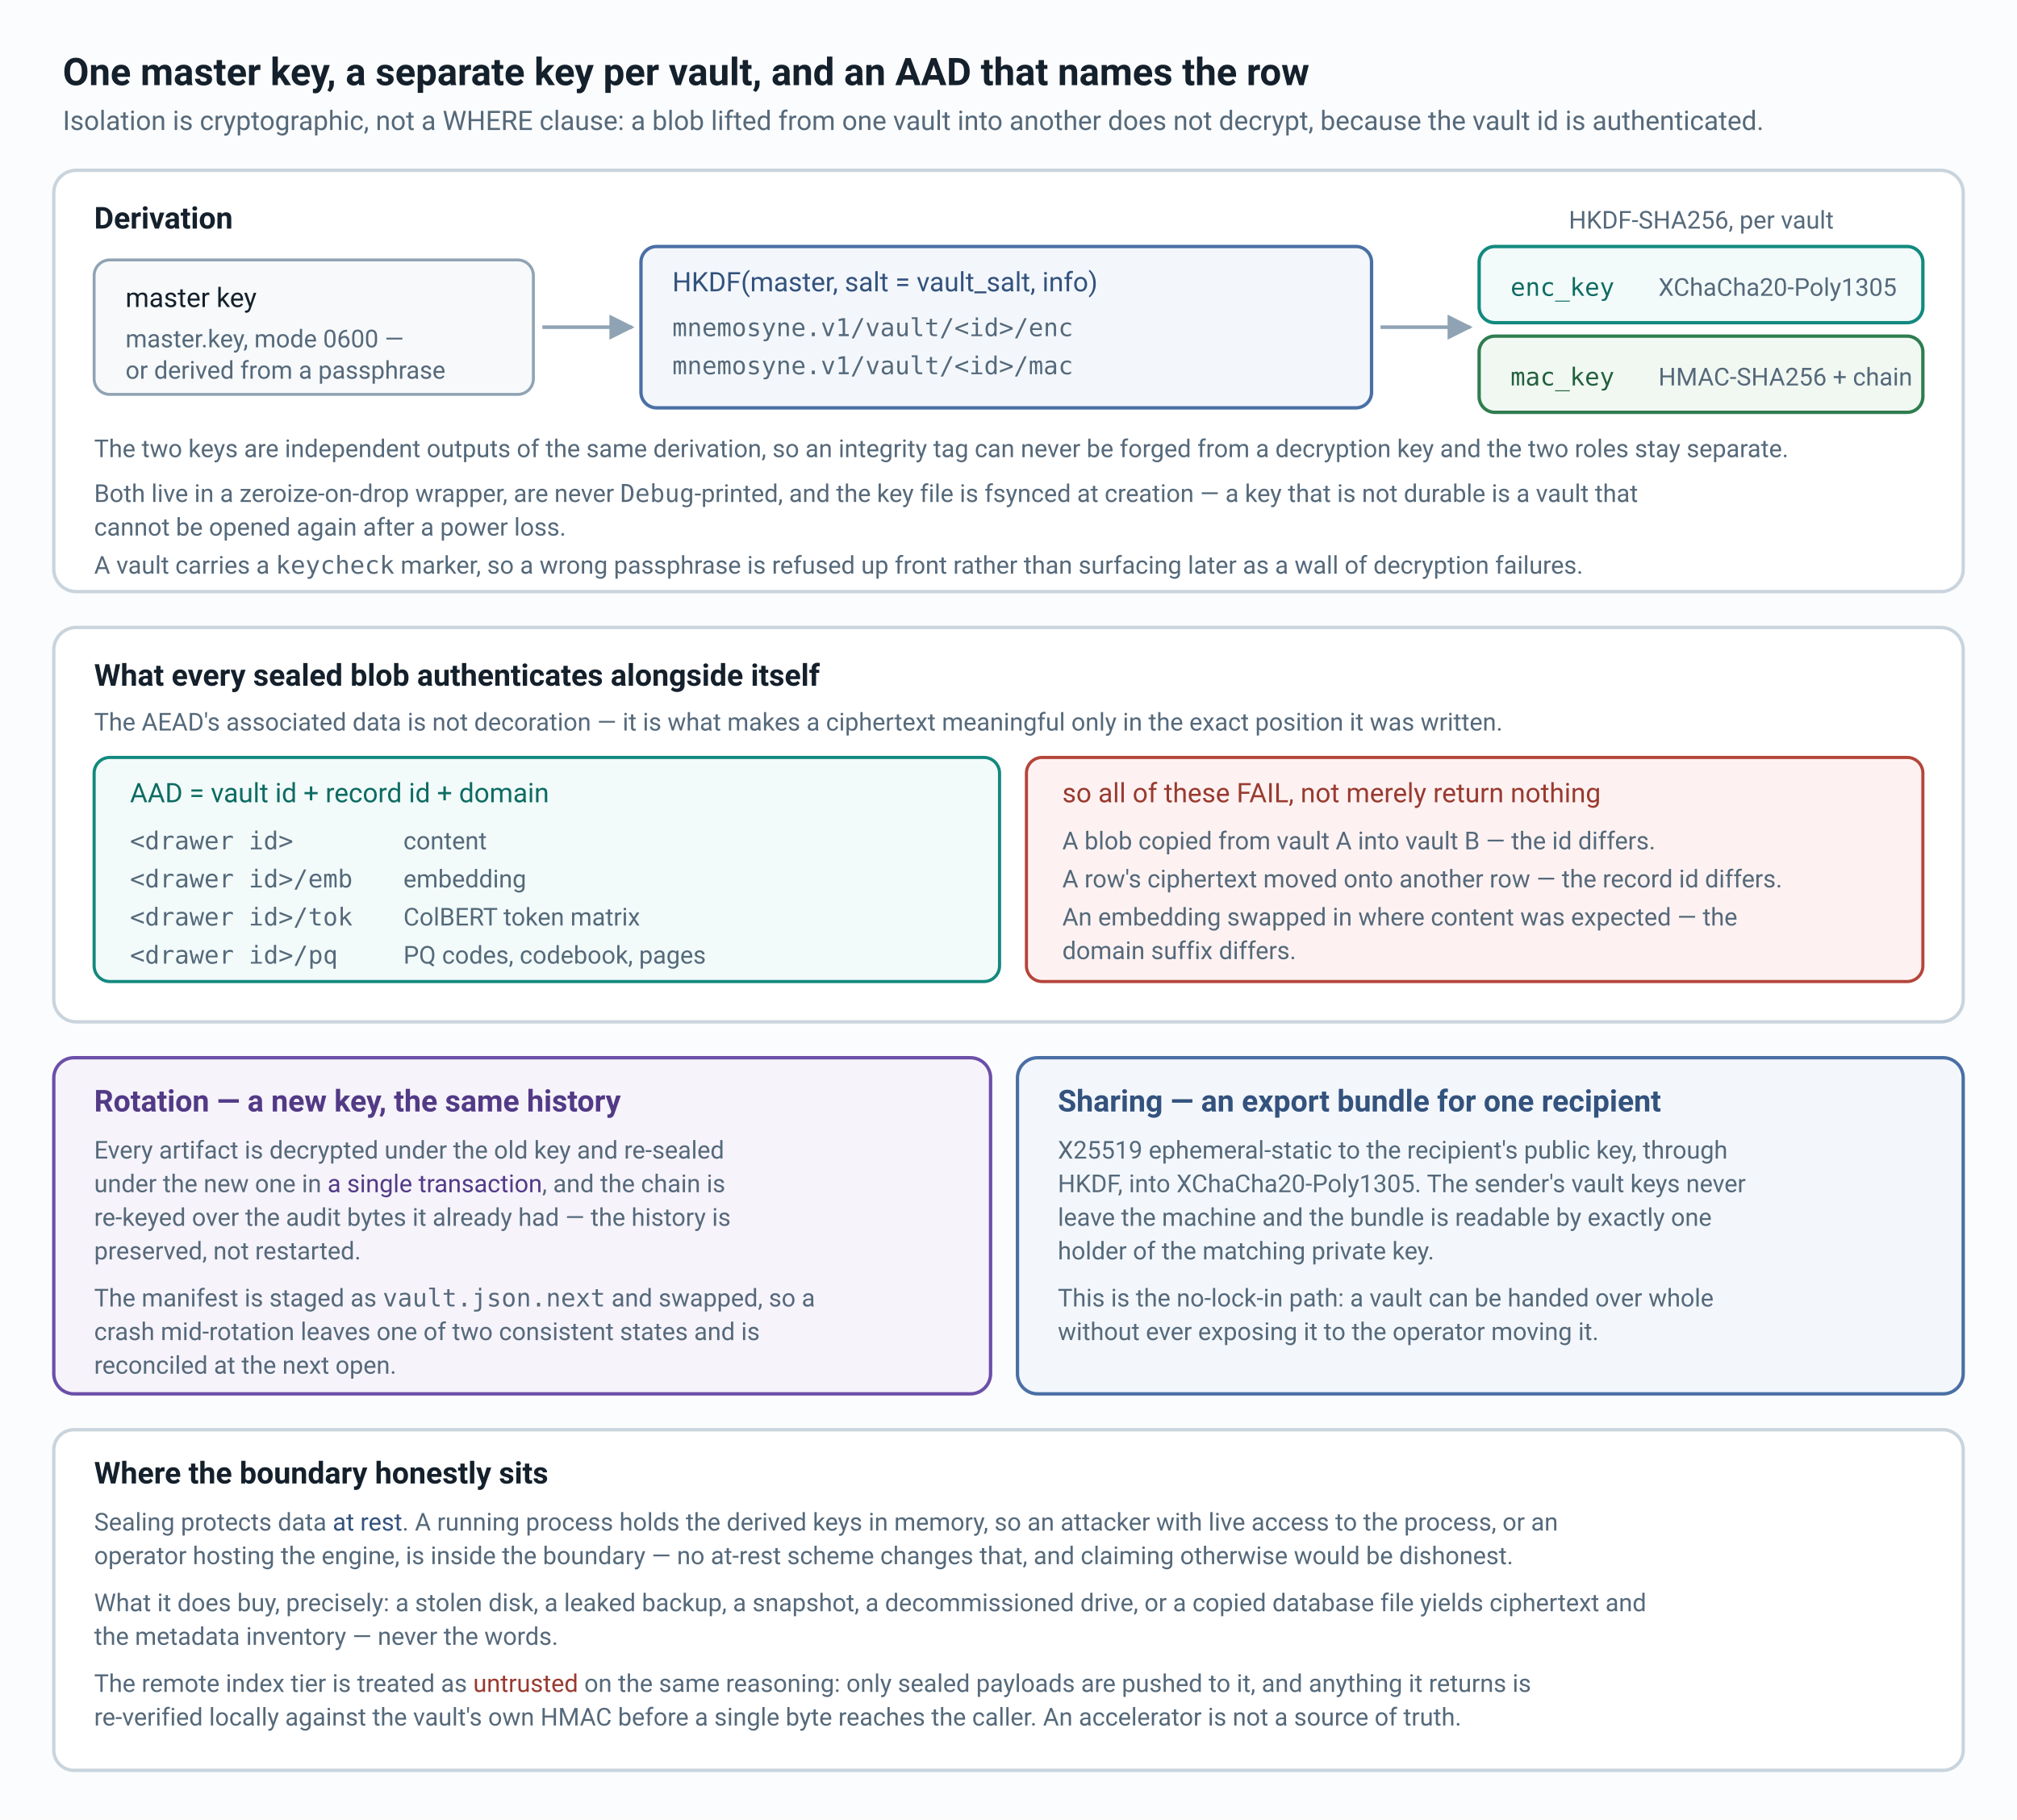
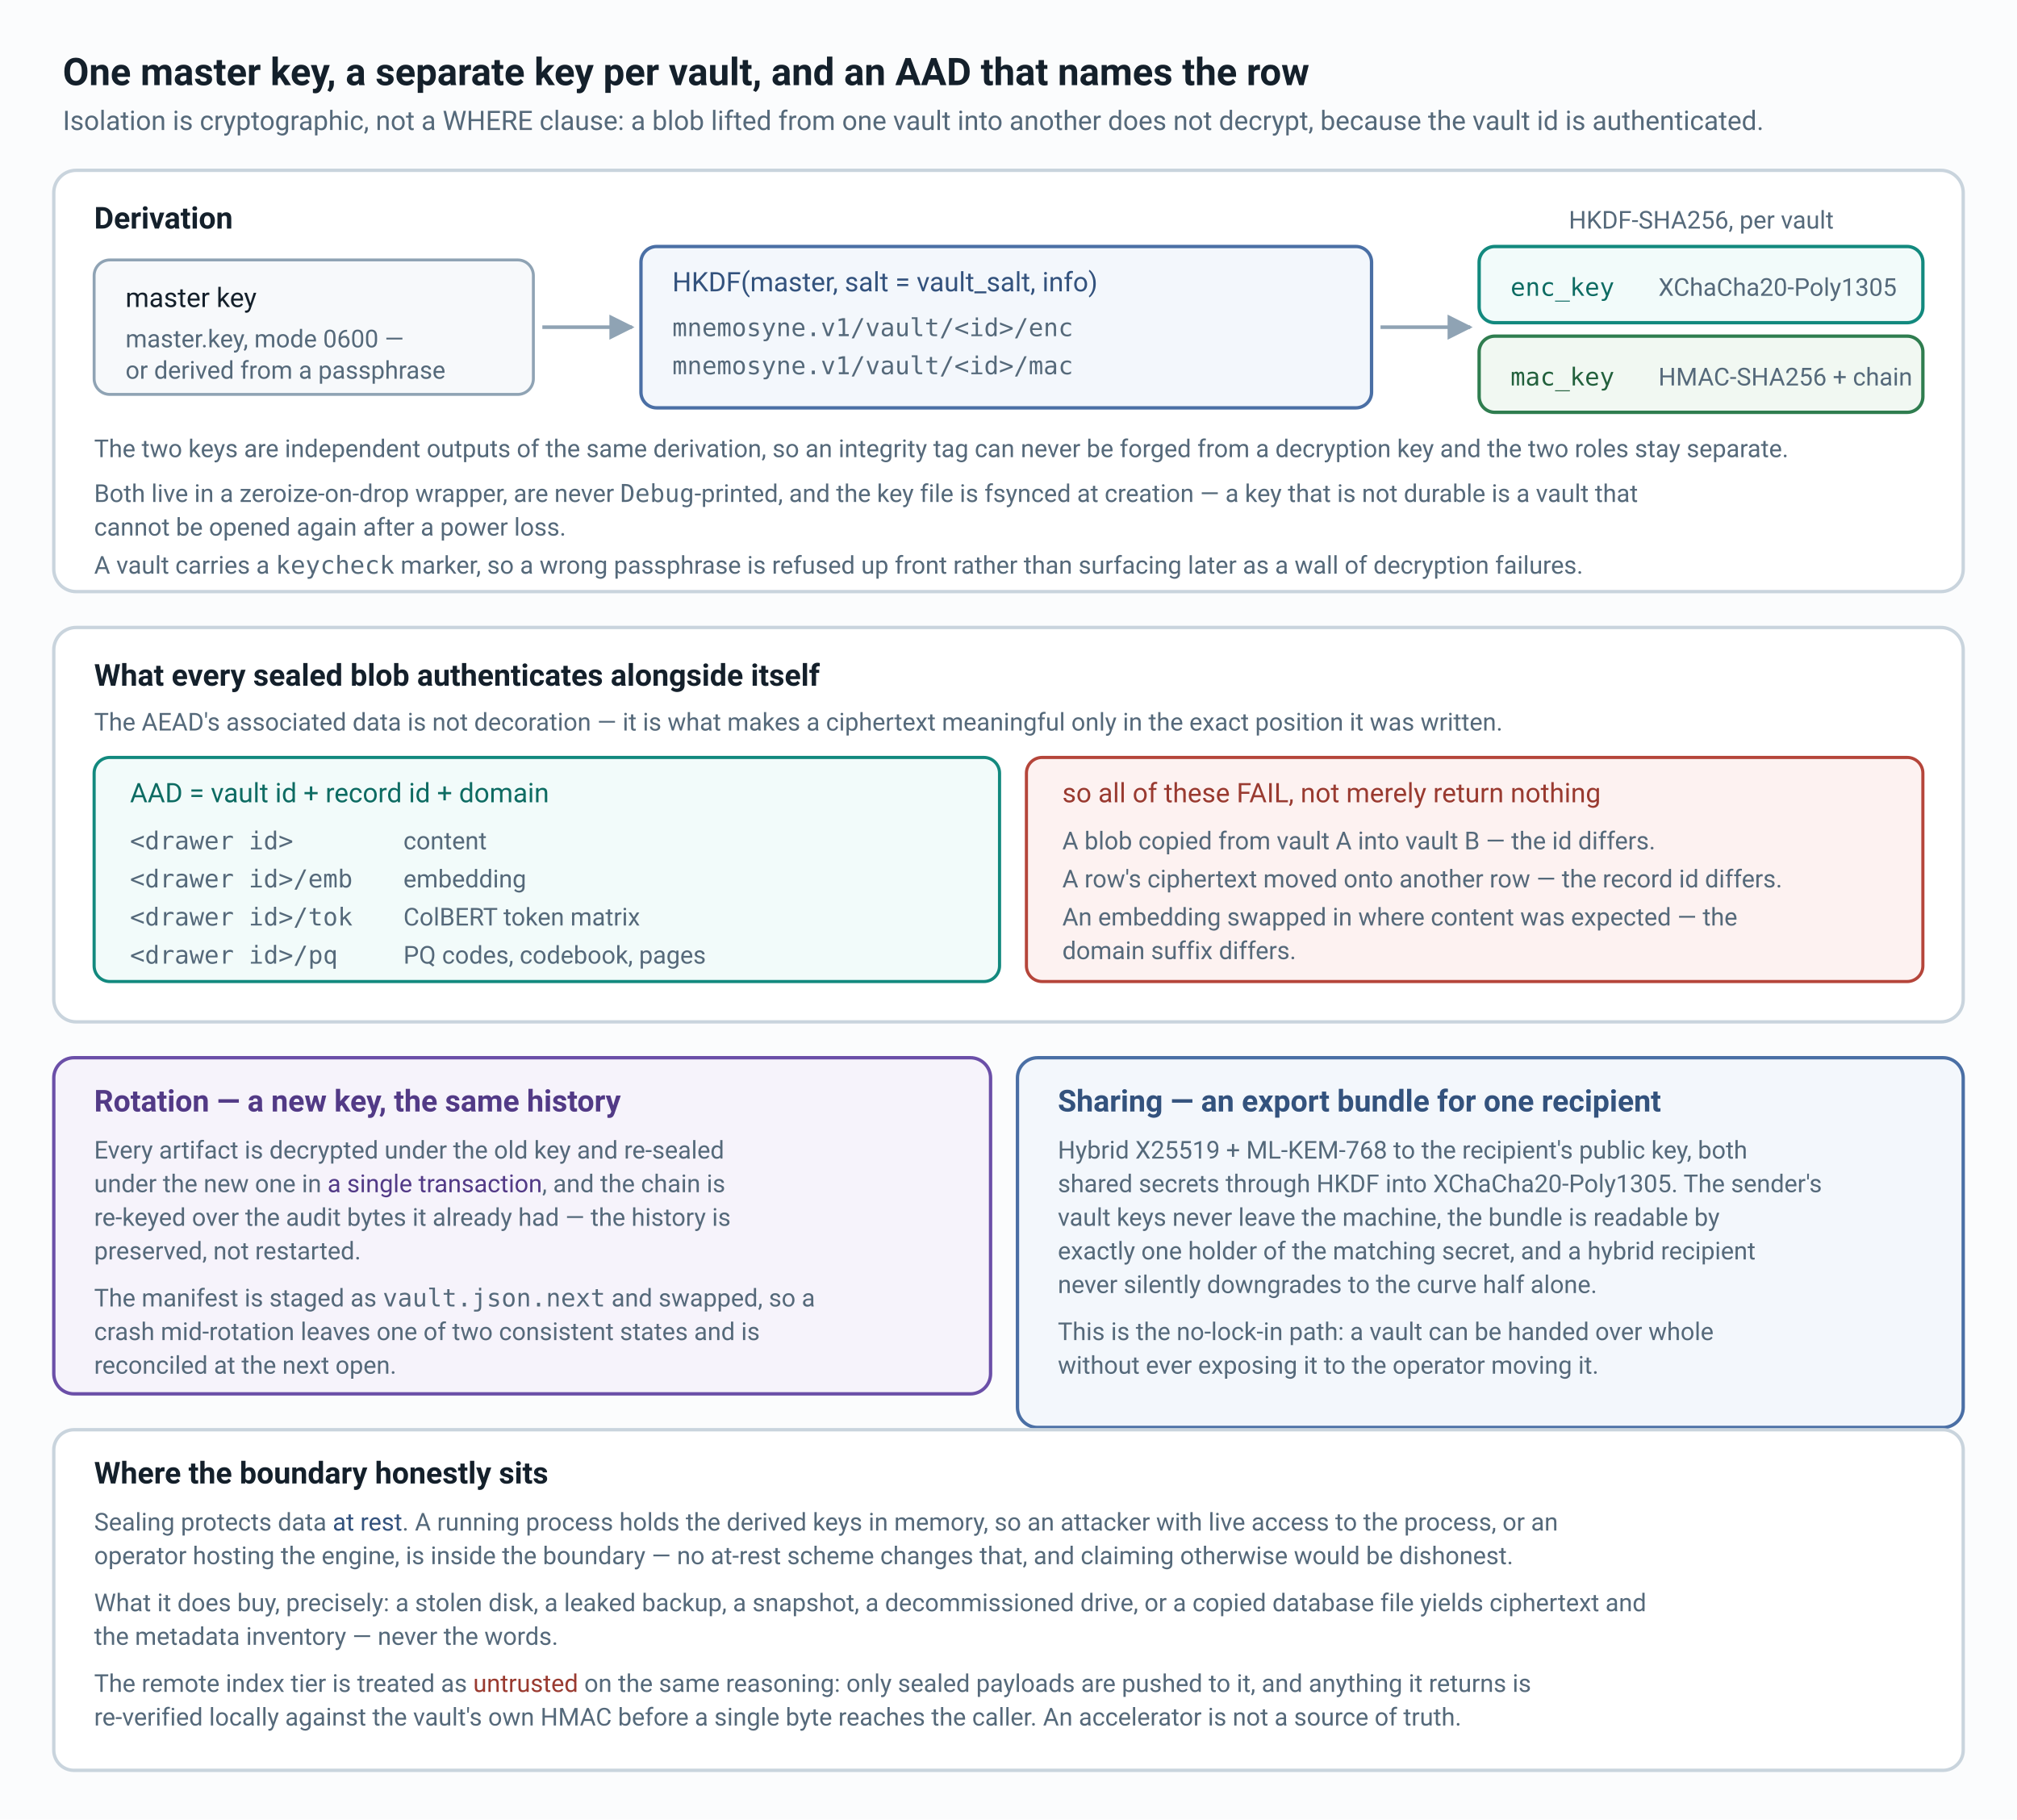
<svg xmlns="http://www.w3.org/2000/svg" viewBox="0 0 900 812" width="900" height="812" role="img" aria-labelledby="t d">
  <style>
  .f { font-family: -apple-system, BlinkMacSystemFont, "Segoe UI", Roboto, Helvetica, Arial, sans-serif; }
  .h { font-size: 17px; font-weight: 600; }
  .l { font-size: 13.5px; font-weight: 600; }
  .b { font-size: 12px; }
  .s { font-size: 11px; }
  .mono { font-family: ui-monospace, SFMono-Regular, Menlo, Consolas, monospace; font-size: 11px; }
  .ink { fill: var(--d-ink,#14202b); }
  .dim { fill: var(--d-dim,#55697a); }
  .white { fill: var(--d-card,#ffffff); }
  @media (prefers-color-scheme: dark) {
    svg { --d-bg:#0f1419; --d-card:#161c23; --d-card2:#1b222b; --d-line:#2b3540;
      --d-line2:#4a5b6b; --d-ink:#e4ebf1; --d-dim:#9aabba; --d-on:#0f1419;
      --d-teal:#2ba99c; --d-teal-bg:#0e2523; --d-teal-bg2:#123430; --d-teal-ink:#6fd8cc;
      --d-blue:#6d94c8; --d-blue-bg:#131d2b; --d-blue-ink:#9dbde3;
      --d-amber:#d1953f; --d-amber-bg:#261c0f; --d-amber-ink:#e8bc78;
      --d-violet:#9277c9; --d-violet-bg:#1c1730; --d-violet-bg2:#241d3d; --d-violet-ink:#b9a3e3;
      --d-green:#4fa570; --d-green-bg:#10231a; --d-green-bg2:#153021; --d-green-ink:#86cf9f;
      --d-red:#d1685c; --d-red-bg:#2a1614; --d-red-ink:#eb9a90; }
  }
</style>
  <rect width="900" height="812" fill="var(--d-bg,#fbfcfd)" />
  <text x="28" y="38" class="f h ink">One master key, a separate key per vault, and an AAD that names the row</text>
  <text x="28" y="58" class="f b dim">Isolation is cryptographic, not a WHERE clause: a blob lifted from one vault into another does not decrypt, because the vault id is authenticated.</text>
  <rect x="24" y="76" width="852" height="188" rx="10" fill="var(--d-card,#ffffff)" stroke="var(--d-line,#c9d4dd)" stroke-width="1.5" />
  <text x="42" y="102" class="f l ink">Derivation</text>
  <text x="700" y="102" class="f s dim">HKDF-SHA256, per vault</text>
  <rect x="42" y="116" width="196" height="60" rx="7" fill="var(--d-card2,#f7f9fb)" stroke="var(--d-line2,#8fa3b4)" stroke-width="1.3" />
  <text x="56" y="137" class="f b ink">master key</text>
  <text x="56" y="155" class="f s dim">master.key, mode 0600 —</text>
  <text x="56" y="169" class="f s dim">or derived from a passphrase</text>
  <path d="M242 146 L282 146" stroke="var(--d-line2,#8fa3b4)" stroke-width="1.6" marker-end="url(#a)" />
  <defs>
    <marker id="a" viewBox="0 0 10 10" refX="9" refY="5" markerWidth="7" markerHeight="7" orient="auto">
      <path d="M0 0 L10 5 L0 10 z" fill="var(--d-line2,#8fa3b4)" />
    </marker>
  </defs>
  <rect x="286" y="110" width="326" height="72" rx="7" fill="var(--d-blue-bg,#f3f7fc)" stroke="var(--d-blue,#4a6fa5)" stroke-width="1.5" />
  <text x="300" y="130" class="f b" fill="var(--d-blue-ink,#33527d)">HKDF(master, salt = vault_salt, info)</text>
  <text x="300" y="150" class="f mono dim">mnemosyne.v1/vault/&lt;id&gt;/enc</text>
  <text x="300" y="167" class="f mono dim">mnemosyne.v1/vault/&lt;id&gt;/mac</text>
  <path d="M616 146 L656 146" stroke="var(--d-line2,#8fa3b4)" stroke-width="1.6" marker-end="url(#a)" />
  <rect x="660" y="110" width="198" height="34" rx="7" fill="var(--d-teal-bg,#f2fbfa)" stroke="var(--d-teal,#12897e)" stroke-width="1.5" />
  <text x="674" y="132" class="f mono" fill="var(--d-teal-ink,#0d6b62)">enc_key</text>
  <text x="740" y="132" class="f s dim">XChaCha20-Poly1305</text>
  <rect x="660" y="150" width="198" height="34" rx="7" fill="var(--d-green-bg,#f1f8f2)" stroke="var(--d-green,#2f7d4f)" stroke-width="1.5" />
  <text x="674" y="172" class="f mono" fill="var(--d-green-ink,#22603c)">mac_key</text>
  <text x="740" y="172" class="f s dim">HMAC-SHA256 + chain</text>
  <text x="42" y="204" class="f s dim">The two keys are independent outputs of the same derivation, so an integrity tag can never be forged from a decryption key and the two roles stay separate.</text>
  <text x="42" y="224" class="f s dim">Both live in a zeroize-on-drop wrapper, are never <tspan class="f mono">Debug</tspan>-printed, and the key file is fsynced at creation — a key that is not durable is a vault that</text>
  <text x="42" y="239" class="f s dim">cannot be opened again after a power loss.</text>
  <text x="42" y="256" class="f s dim">A vault carries a <tspan class="f mono">keycheck</tspan> marker, so a wrong passphrase is refused up front rather than surfacing later as a wall of decryption failures.</text>
  <rect x="24" y="280" width="852" height="176" rx="10" fill="var(--d-card,#ffffff)" stroke="var(--d-line,#c9d4dd)" stroke-width="1.5" />
  <text x="42" y="306" class="f l ink">What every sealed blob authenticates alongside itself</text>
  <text x="42" y="326" class="f s dim">The AEAD's associated data is not decoration — it is what makes a ciphertext meaningful only in the exact position it was written.</text>
  <rect x="42" y="338" width="404" height="100" rx="7" fill="var(--d-teal-bg,#f2fbfa)" stroke="var(--d-teal,#12897e)" stroke-width="1.4" />
  <text x="58" y="358" class="f b" fill="var(--d-teal-ink,#0d6b62)">AAD = vault id + record id + domain</text>
  <text x="58" y="379" class="f mono dim">&lt;drawer id&gt;</text>
  <text x="180" y="379" class="f s dim">content</text>
  <text x="58" y="396" class="f mono dim">&lt;drawer id&gt;/emb</text>
  <text x="180" y="396" class="f s dim">embedding</text>
  <text x="58" y="413" class="f mono dim">&lt;drawer id&gt;/tok</text>
  <text x="180" y="413" class="f s dim">ColBERT token matrix</text>
  <text x="58" y="430" class="f mono dim">&lt;drawer id&gt;/pq</text>
  <text x="180" y="430" class="f s dim">PQ codes, codebook, pages</text>
  <rect x="458" y="338" width="400" height="100" rx="7" fill="var(--d-red-bg,#fdf2f1)" stroke="var(--d-red,#b5453a)" stroke-width="1.4" />
  <text x="474" y="358" class="f b" fill="var(--d-red-ink,#993a30)">so all of these FAIL, not merely return nothing</text>
  <text x="474" y="379" class="f s dim">A blob copied from vault A into vault B — the id differs.</text>
  <text x="474" y="396" class="f s dim">A row's ciphertext moved onto another row — the record id differs.</text>
  <text x="474" y="413" class="f s dim">An embedding swapped in where content was expected — the</text>
  <text x="474" y="428" class="f s dim">domain suffix differs.</text>
  <rect x="24" y="472" width="418" height="150" rx="9" fill="var(--d-violet-bg,#f6f3fb)" stroke="var(--d-violet,#6b4fa8)" stroke-width="1.5" />
  <text x="42" y="496" class="f l" fill="var(--d-violet-ink,#523a86)">Rotation — a new key, the same history</text>
  <text x="42" y="517" class="f s dim">Every artifact is decrypted under the old key and re-sealed</text>
  <text x="42" y="532" class="f s dim">under the new one in <tspan class="f s" fill="var(--d-violet-ink,#523a86)">a single transaction</tspan>, and the chain is</text>
  <text x="42" y="547" class="f s dim">re-keyed over the audit bytes it already had — the history is</text>
  <text x="42" y="562" class="f s dim">preserved, not restarted.</text>
  <text x="42" y="583" class="f s dim">The manifest is staged as <tspan class="f mono">vault.json.next</tspan> and swapped, so a</text>
  <text x="42" y="598" class="f s dim">crash mid-rotation leaves one of two consistent states and is</text>
  <text x="42" y="613" class="f s dim">reconciled at the next open.</text>
-   <rect x="454" y="472" width="422" height="150" rx="9" fill="var(--d-blue-bg,#f3f7fc)" stroke="var(--d-blue,#4a6fa5)" stroke-width="1.5" />
+   <rect x="454" y="472" width="422" height="165" rx="9" fill="var(--d-blue-bg,#f3f7fc)" stroke="var(--d-blue,#4a6fa5)" stroke-width="1.5" />
  <text x="472" y="496" class="f l" fill="var(--d-blue-ink,#33527d)">Sharing — an export bundle for one recipient</text>
-   <text x="472" y="517" class="f s dim">X25519 ephemeral-static to the recipient's public key, through</text>
-   <text x="472" y="532" class="f s dim">HKDF, into XChaCha20-Poly1305. The sender's vault keys never</text>
-   <text x="472" y="547" class="f s dim">leave the machine and the bundle is readable by exactly one</text>
-   <text x="472" y="562" class="f s dim">holder of the matching private key.</text>
-   <text x="472" y="583" class="f s dim">This is the no-lock-in path: a vault can be handed over whole</text>
-   <text x="472" y="598" class="f s dim">without ever exposing it to the operator moving it.</text>
+   <text x="472" y="517" class="f s dim">Hybrid X25519 + ML-KEM-768 to the recipient's public key, both</text>
+   <text x="472" y="532" class="f s dim">shared secrets through HKDF into XChaCha20-Poly1305. The sender's</text>
+   <text x="472" y="547" class="f s dim">vault keys never leave the machine, the bundle is readable by</text>
+   <text x="472" y="562" class="f s dim">exactly one holder of the matching secret, and a hybrid recipient</text>
+   <text x="472" y="577" class="f s dim">never silently downgrades to the curve half alone.</text>
+   <text x="472" y="598" class="f s dim">This is the no-lock-in path: a vault can be handed over whole</text>
+   <text x="472" y="613" class="f s dim">without ever exposing it to the operator moving it.</text>
  <rect x="24" y="638" width="852" height="152" rx="9" fill="var(--d-card,#ffffff)" stroke="var(--d-line,#c9d4dd)" stroke-width="1.5" />
  <text x="42" y="662" class="f l ink">Where the boundary honestly sits</text>
  <text x="42" y="683" class="f s dim">Sealing protects data <tspan class="f s" fill="var(--d-blue-ink,#33527d)">at rest</tspan>. A running process holds the derived keys in memory, so an attacker with live access to the process, or an</text>
  <text x="42" y="698" class="f s dim">operator hosting the engine, is inside the boundary — no at-rest scheme changes that, and claiming otherwise would be dishonest.</text>
  <text x="42" y="719" class="f s dim">What it does buy, precisely: a stolen disk, a leaked backup, a snapshot, a decommissioned drive, or a copied database file yields ciphertext and</text>
  <text x="42" y="734" class="f s dim">the metadata inventory — never the words.</text>
  <text x="42" y="755" class="f s dim">The remote index tier is treated as <tspan class="f s" fill="var(--d-red-ink,#993a30)">untrusted</tspan> on the same reasoning: only sealed payloads are pushed to it, and anything it returns is</text>
  <text x="42" y="770" class="f s dim">re-verified locally against the vault's own HMAC before a single byte reaches the caller. An accelerator is not a source of truth.</text>
</svg>
